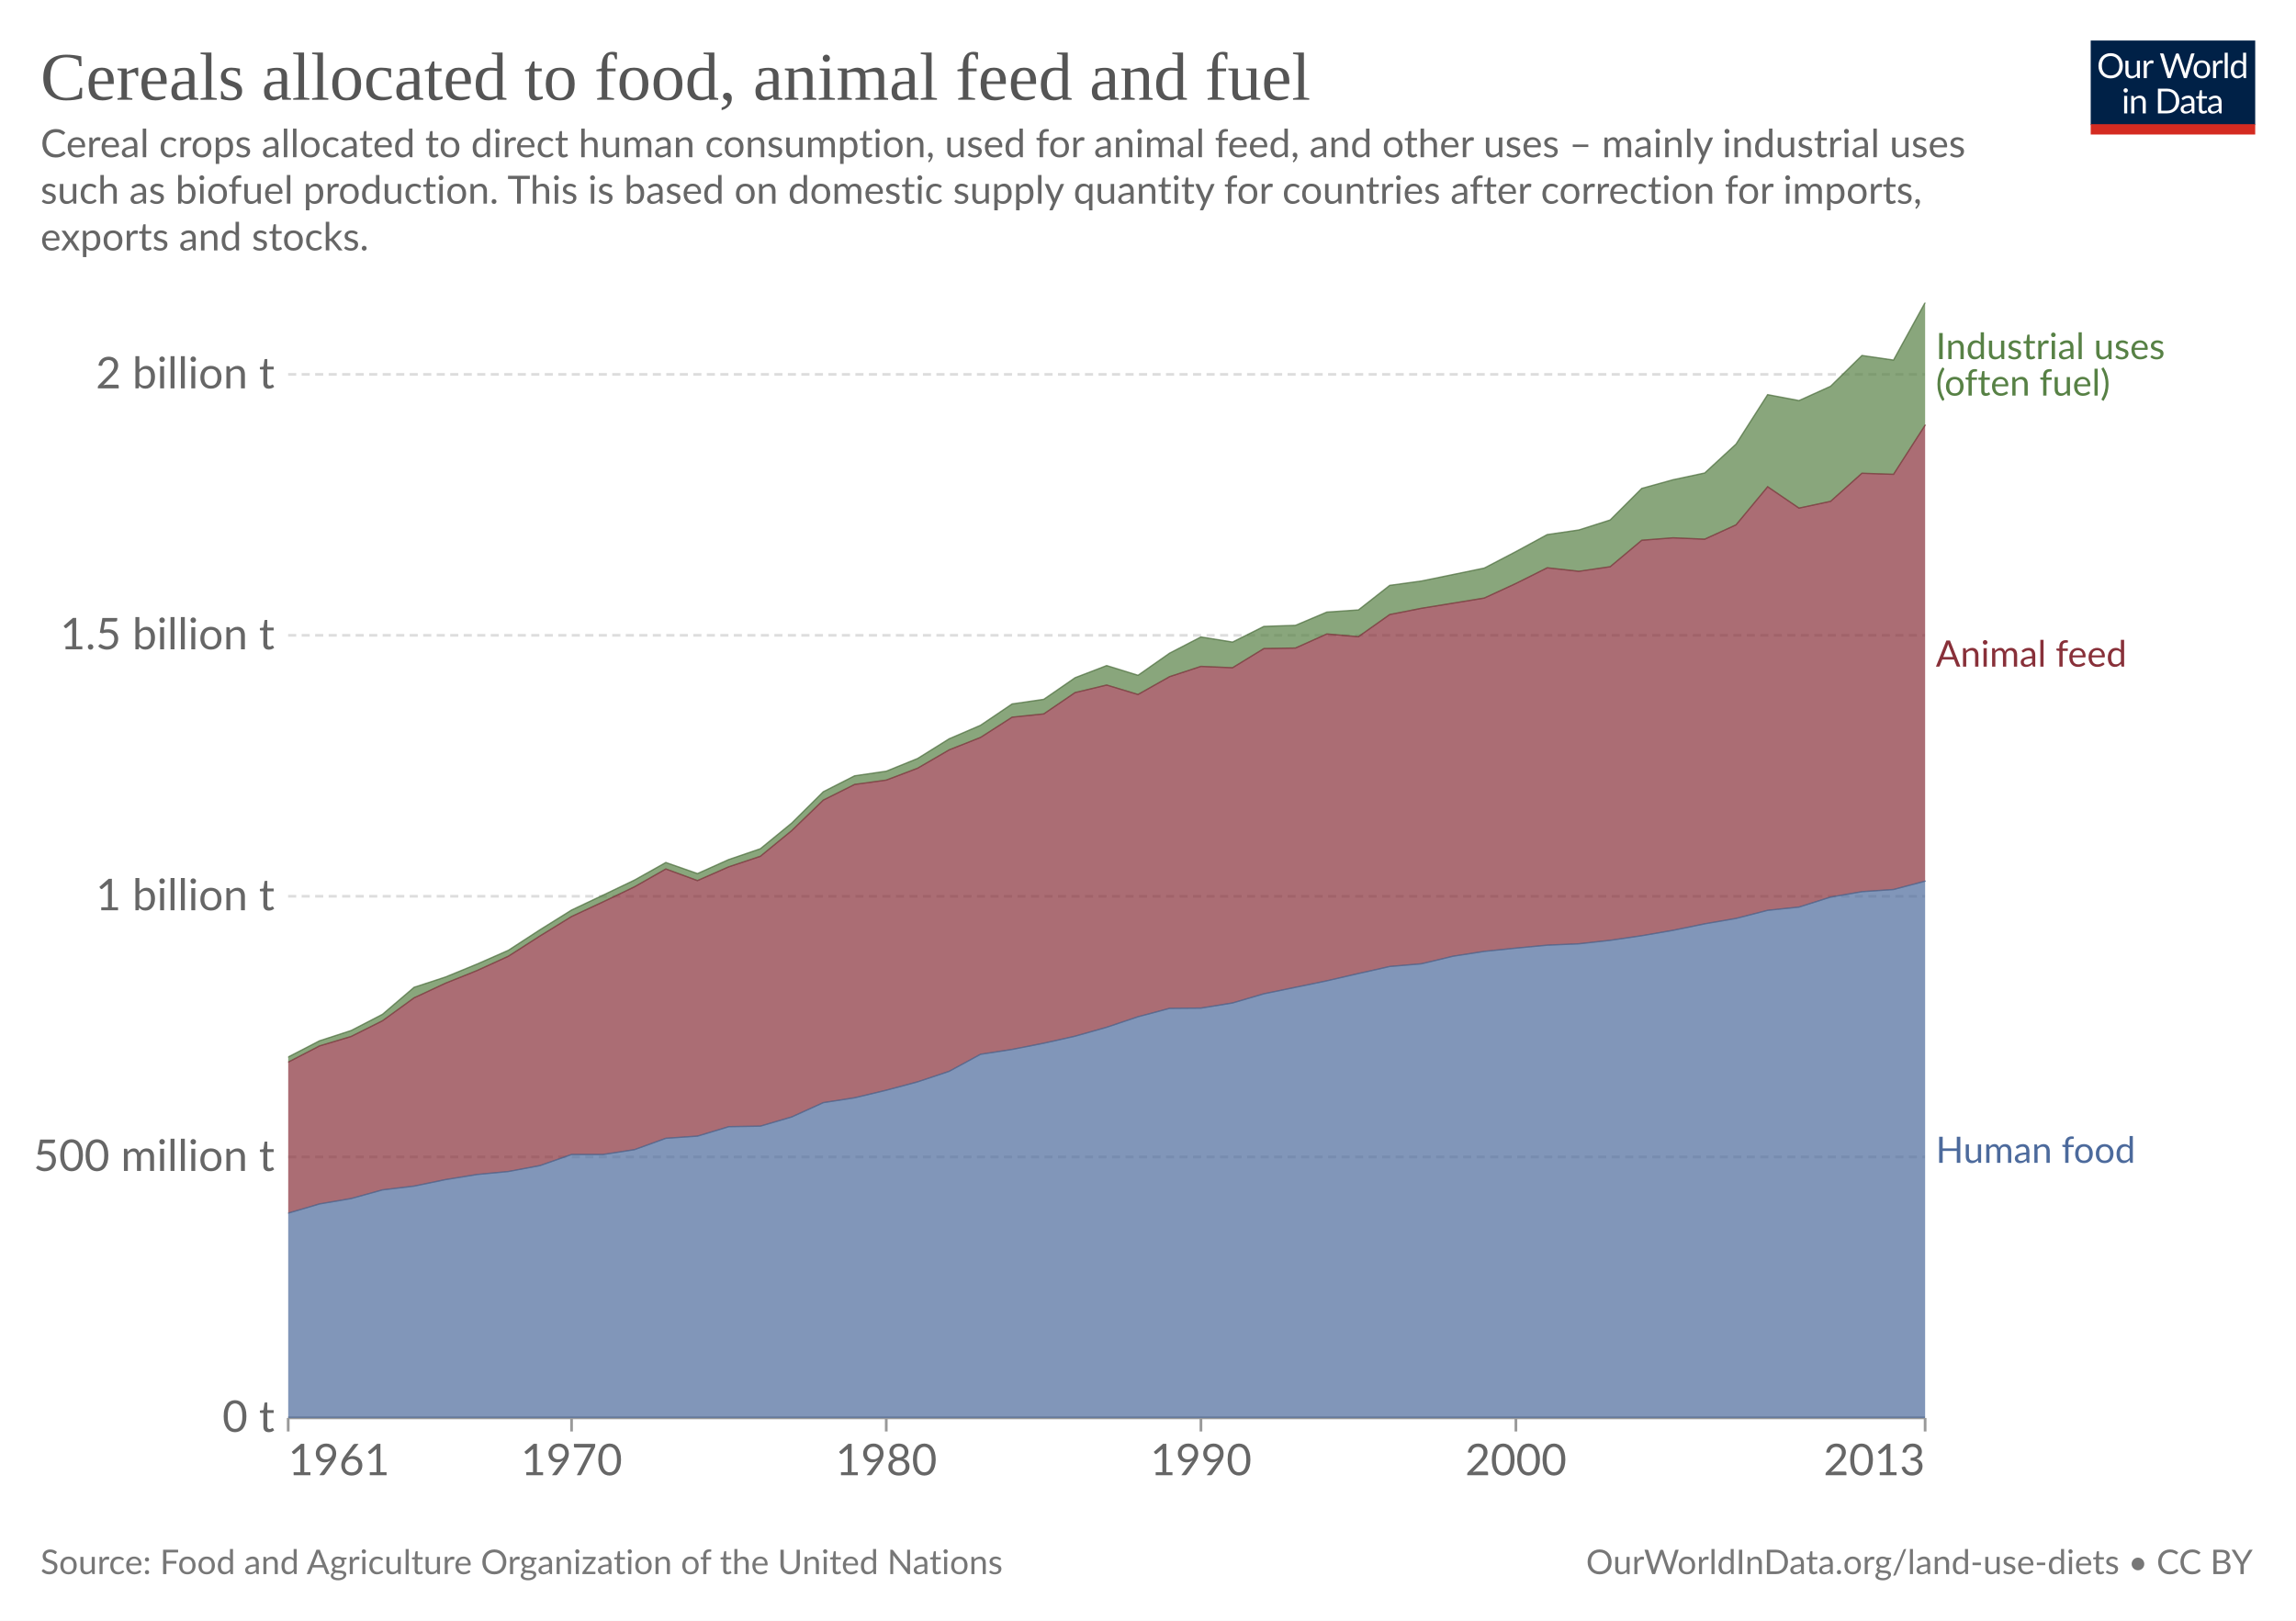
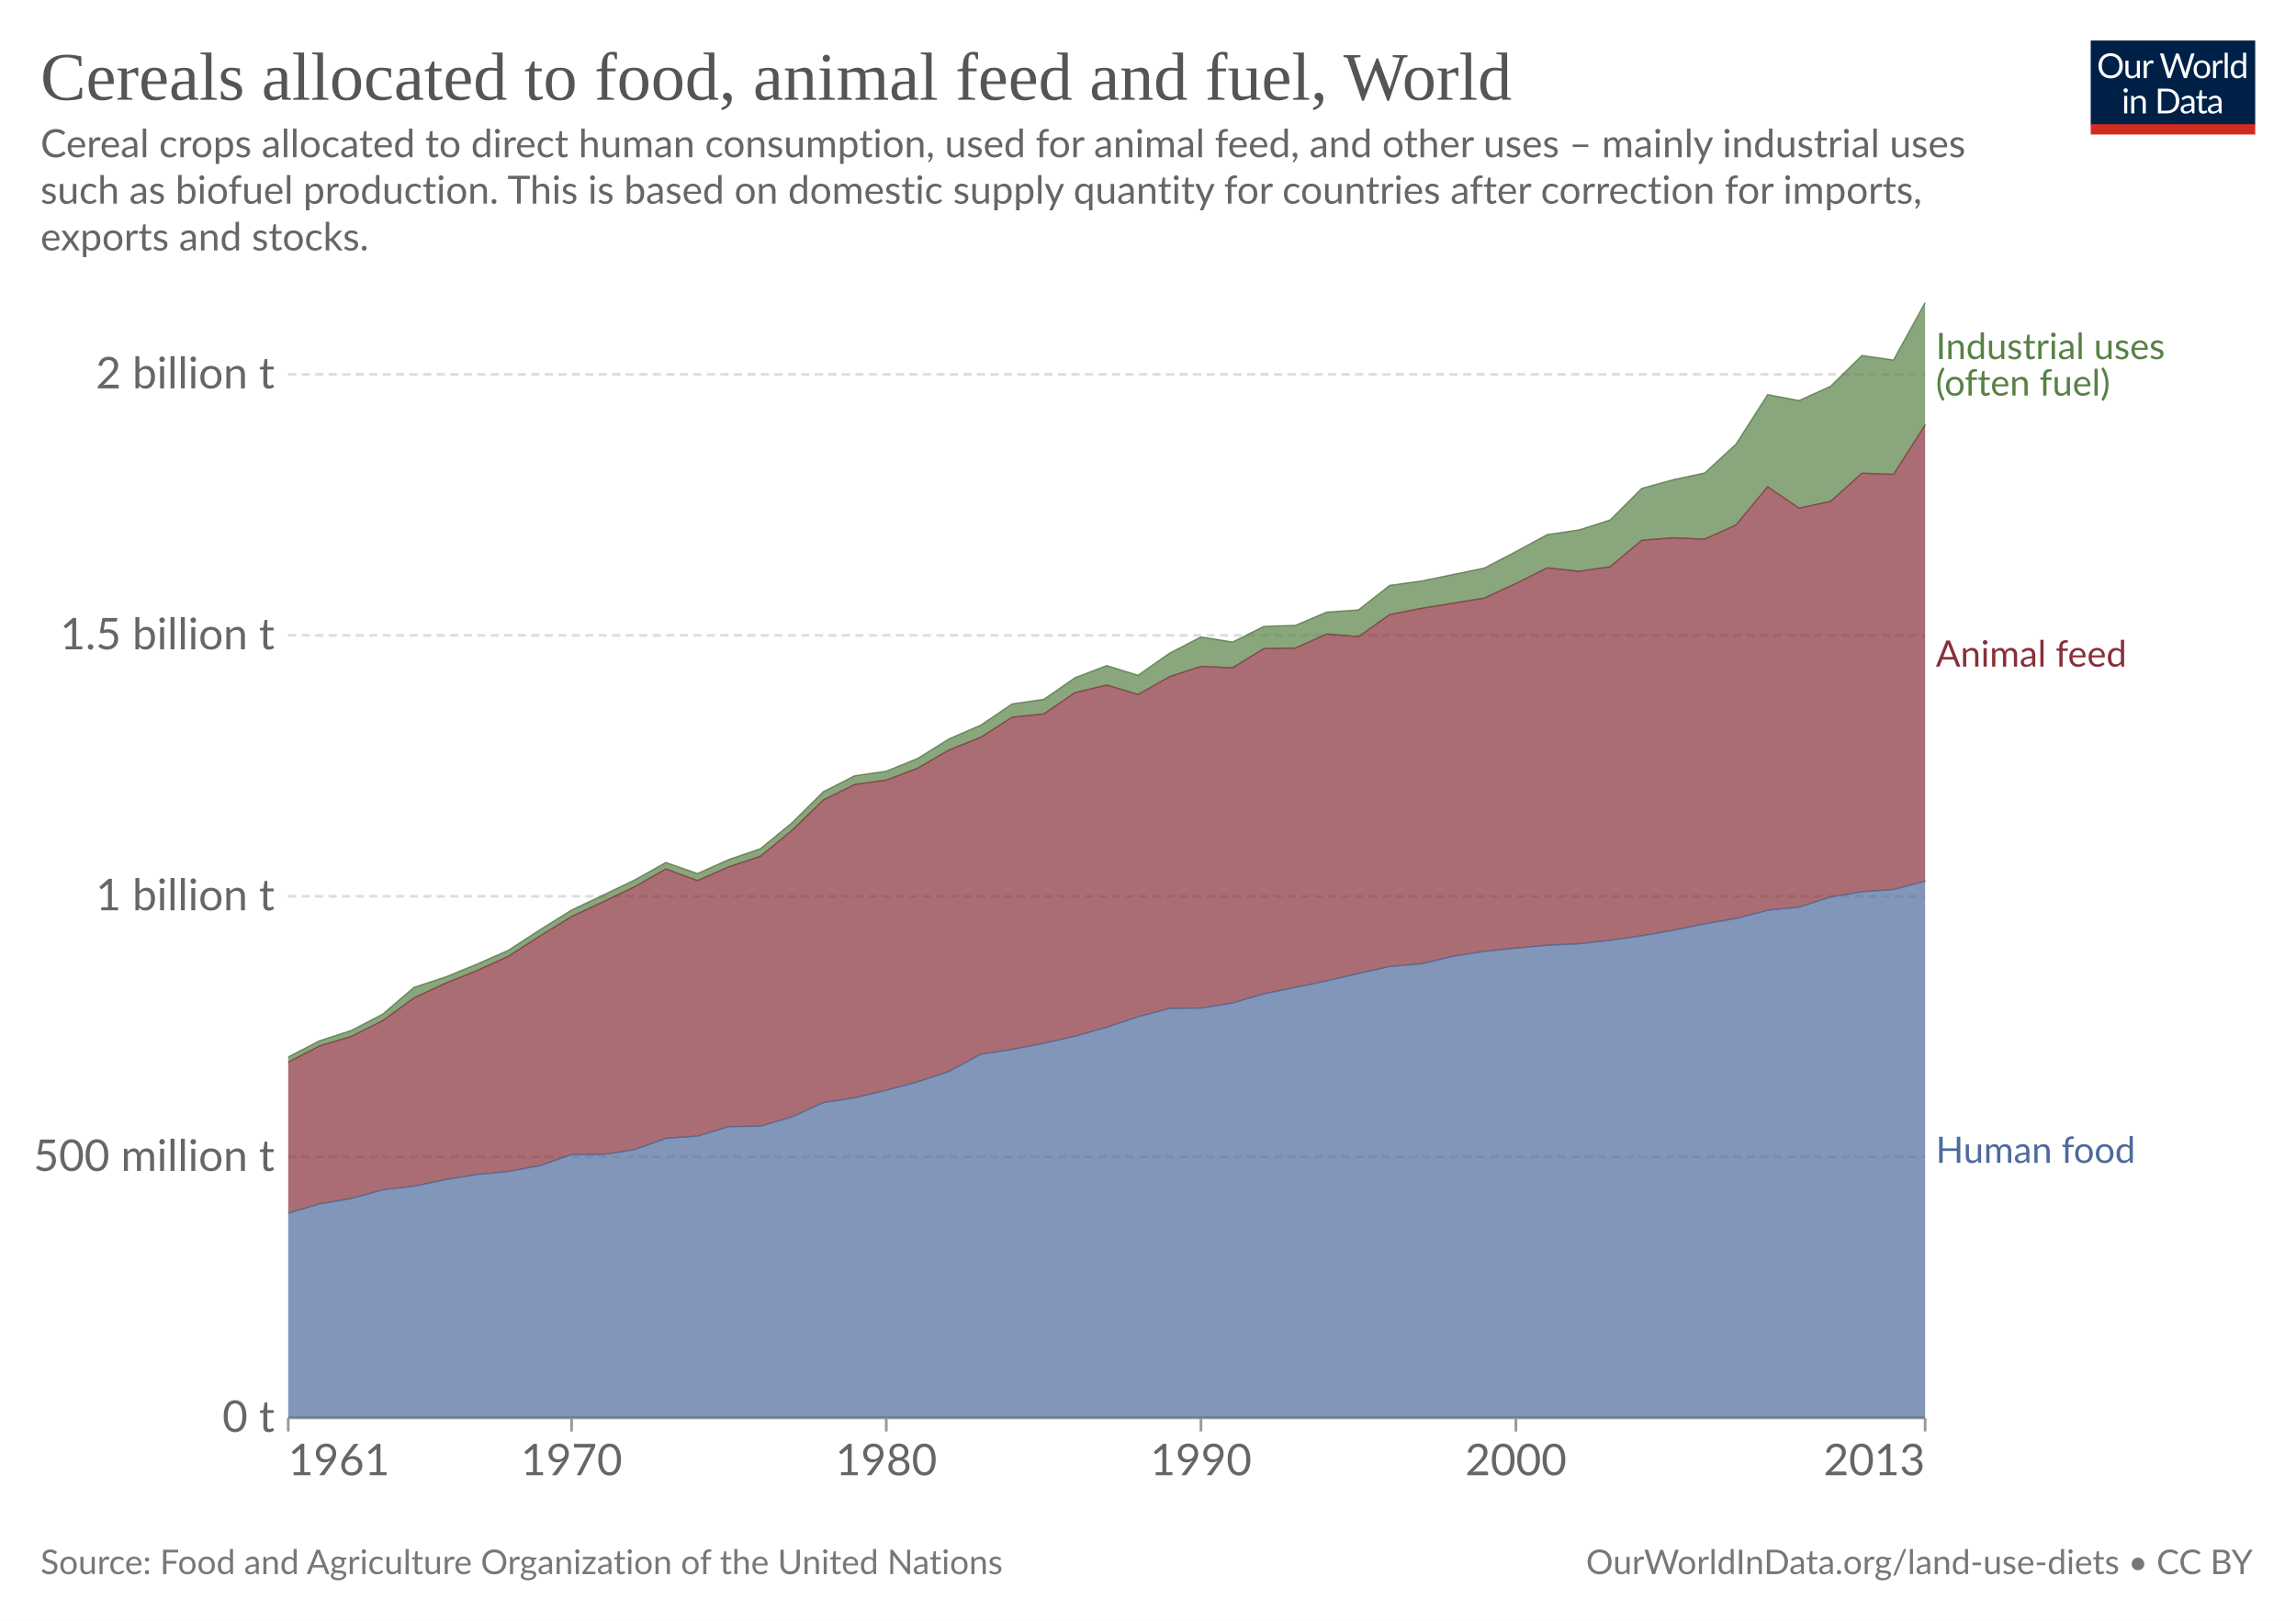
<svg xmlns="http://www.w3.org/2000/svg" version="1.1" style="font-family:Lato, 'Helvetica Neue', Helvetica, Arial, 'Liberation Sans', sans-serif;font-size:18px;background-color:white;text-rendering:geometricPrecision;-webkit-font-smoothing:antialiased" width="850" height="600" viewBox="0 0 850 600">
  <defs>
    <pattern id="noDataPattern" patternUnits="userSpaceOnUse" width="4" height="4" patternTransform="rotate(-45 2 2)">
      <path d="M -1,2 l 6,0" stroke="#ccc" stroke-width="0.7" />
    </pattern>
  </defs>
  <rect class="background-fill" fill="white" width="850" height="600" />
  <g class="HeaderView">
    <g transform="translate(774, 15) scale(0.29)">
      <svg className="owidLog" width="210" height="120" viewBox="0 0 210 120" fill="none">
        <g clip-path="url(#clip0)">
          <path d="M0 0h210v107.89H0V0z" fill="#002147" />
          <path d="M40.98 32.25c0 2.36-.38 4.53-1.12 6.51a14.26 14.26 0 0 1-8.1 8.4c-1.9.78-4.02 1.17-6.34 1.17-2.31 0-4.42-.39-6.33-1.17a14.31 14.31 0 0 1-8.08-8.4 18.29 18.29 0 0 1-1.12-6.51c0-2.36.38-4.53 1.12-6.5.75-1.97 1.8-3.67 3.17-5.1a14.32 14.32 0 0 1 4.9-3.34c1.92-.8 4.03-1.19 6.34-1.19 2.32 0 4.43.4 6.34 1.19 1.92.8 3.56 1.9 4.93 3.34a14.87 14.87 0 0 1 3.17 5.1 18.1 18.1 0 0 1 1.12 6.5zm-4.38 0c0-1.94-.26-3.68-.8-5.22a10.91 10.91 0 0 0-2.24-3.89 9.68 9.68 0 0 0-3.52-2.46 11.95 11.95 0 0 0-4.62-.86c-1.68 0-3.21.28-4.6.86a9.88 9.88 0 0 0-3.54 2.46 10.91 10.91 0 0 0-2.24 3.9c-.53 1.53-.8 3.27-.8 5.2 0 1.94.27 3.68.8 5.22a11.17 11.17 0 0 0 2.24 3.9 10.01 10.01 0 0 0 3.55 2.44c1.38.56 2.9.83 4.6.83s3.24-.27 4.61-.83a9.8 9.8 0 0 0 3.52-2.44 11.17 11.17 0 0 0 2.25-3.9c.53-1.54.8-3.28.8-5.21zm26.22-6.54V48H60.5c-.56 0-.9-.27-1.05-.81l-.31-2.4a12.45 12.45 0 0 1-3.26 2.6c-1.2.64-2.58.96-4.13.96-1.22 0-2.3-.2-3.24-.6a6.52 6.52 0 0 1-2.33-1.7 7.37 7.37 0 0 1-1.43-2.67c-.3-1.04-.46-2.2-.46-3.45V25.7h3.91v14.22c0 1.68.38 2.99 1.15 3.91.77.93 1.96 1.39 3.54 1.39 1.16 0 2.24-.27 3.23-.82a10.42 10.42 0 0 0 2.8-2.28V25.7h3.91zm8.61 4.47a9.94 9.94 0 0 1 2.6-3.56 5.64 5.64 0 0 1 3.76-1.3c.47 0 .92.05 1.34.15.44.1.83.27 1.17.49l-.3 2.92c-.09.37-.3.55-.66.55-.2 0-.5-.04-.9-.13a6.21 6.21 0 0 0-3.24.18 4.23 4.23 0 0 0-1.47.92c-.42.4-.81.9-1.17 1.5-.33.58-.64 1.26-.92 2.02V48H67.7V25.71h2.25c.42 0 .72.08.88.25.16.16.27.44.33.83l.26 3.39zm61.16-13.7L122.75 48h-3.82l-7.99-24.05a21.95 21.95 0 0 1-.42-1.58 38.36 38.36 0 0 1-.44 1.58L102.05 48h-3.83L88.4 16.47h3.54c.38 0 .7.1.95.29.26.2.43.43.5.73l6.52 21.9.28 1.28.29 1.46.3-1.46.38-1.27 7.41-21.91c.1-.25.26-.48.51-.69.27-.22.58-.33.95-.33h1.23c.38 0 .69.1.92.29a1.77 1.77 0 0 1 .53.73l7.4 21.9a28.4 28.4 0 0 1 .68 2.62 29.52 29.52 0 0 1 .52-2.61l6.54-21.91a1.31 1.31 0 0 1 .48-.7c.27-.21.58-.32.95-.32h3.32zm9.35 8.88c1.63 0 3.1.27 4.4.82a9.43 9.43 0 0 1 5.46 5.94c.5 1.4.74 2.98.74 4.73 0 1.76-.25 3.34-.74 4.75a9.43 9.43 0 0 1-5.46 5.92c-1.3.52-2.77.79-4.4.79-1.64 0-3.12-.27-4.44-.8a9.42 9.42 0 0 1-3.35-2.3c-.92-1-1.63-2.2-2.13-3.61-.49-1.41-.73-3-.73-4.75s.24-3.33.73-4.73c.5-1.43 1.2-2.64 2.13-3.63.93-1 2.04-1.77 3.35-2.31 1.32-.55 2.8-.82 4.44-.82zm0 19.89c2.2 0 3.84-.73 4.93-2.2 1.08-1.48 1.63-3.54 1.63-6.18 0-2.66-.55-4.72-1.63-6.2-1.09-1.49-2.73-2.23-4.93-2.23-1.12 0-2.09.2-2.93.57a5.71 5.71 0 0 0-2.06 1.65c-.55.72-.96 1.61-1.24 2.67-.26 1.04-.4 2.22-.4 3.54 0 2.64.55 4.7 1.64 6.18 1.1 1.47 2.76 2.2 4.99 2.2zm17.97-15.07a9.94 9.94 0 0 1 2.6-3.56 5.64 5.64 0 0 1 3.76-1.3c.47 0 .91.05 1.34.15.44.1.83.27 1.16.49l-.28 2.92c-.09.37-.31.55-.66.55-.2 0-.5-.04-.9-.13a6.2 6.2 0 0 0-3.24.18 4.23 4.23 0 0 0-1.47.92c-.43.4-.82.9-1.17 1.5a13.1 13.1 0 0 0-.92 2.02V48h-3.94V25.71h2.24c.43 0 .72.08.88.25.17.16.28.44.33.83l.27 3.39zm15.04-14.59V48h-3.92V15.6h3.92zm19.55 15.43a6.22 6.22 0 0 0-2.38-2.05 6.7 6.7 0 0 0-2.86-.6c-2.07 0-3.66.75-4.77 2.23-1.12 1.48-1.68 3.6-1.68 6.33 0 1.46.13 2.7.38 3.74a7.29 7.29 0 0 0 1.1 2.56 4.35 4.35 0 0 0 1.78 1.45c.7.3 1.5.46 2.4.46 1.29 0 2.41-.3 3.36-.88a9.6 9.6 0 0 0 2.67-2.49V31.02zm3.91-15.43V48h-2.33c-.56 0-.9-.27-1.06-.81l-.35-2.71a12.13 12.13 0 0 1-3.25 2.77 8.28 8.28 0 0 1-4.23 1.06 7.31 7.31 0 0 1-6.14-2.9c-.73-.96-1.3-2.15-1.69-3.57a18.35 18.35 0 0 1 .07-9.48 11.29 11.29 0 0 1 1.89-3.7 8.7 8.7 0 0 1 7.06-3.34 7.96 7.96 0 0 1 6.12 2.62V15.59h3.91zM46.61 70.71V93H42.7V70.71h3.91zm.84-7c0 .39-.08.75-.24 1.09-.15.32-.35.61-.62.88-.25.25-.55.44-.9.59a2.67 2.67 0 0 1-2.16 0 2.9 2.9 0 0 1-1.45-1.47 2.67 2.67 0 0 1 0-2.16c.15-.35.35-.65.6-.9.25-.27.53-.47.85-.62a2.67 2.67 0 0 1 2.16 0c.35.15.65.35.9.62.27.25.47.55.62.9.16.34.24.7.24 1.08zm7.97 10.24c.49-.54 1-1.04 1.54-1.48a9.85 9.85 0 0 1 3.66-1.84 8.96 8.96 0 0 1 5.43.35c.94.4 1.72.97 2.33 1.71.63.74 1.11 1.62 1.43 2.67.32 1.04.49 2.19.49 3.45V93h-3.94V78.81c0-1.69-.4-3-1.17-3.92-.76-.93-1.93-1.4-3.5-1.4-1.15 0-2.24.27-3.25.83-1 .56-1.92 1.31-2.77 2.27V93h-3.94V70.71h2.35c.56 0 .9.28 1.04.82l.3 2.42zm57.7 3.3c0 2.36-.37 4.5-1.11 6.44a14.3 14.3 0 0 1-3.17 4.98c-1.37 1.37-3 2.45-4.93 3.2-1.9.76-4.02 1.13-6.33 1.13H85.8V61.47h11.77c2.31 0 4.42.39 6.33 1.15a13.8 13.8 0 0 1 8.1 8.18 17.75 17.75 0 0 1 1.12 6.45zm-4.37 0c0-1.94-.26-3.67-.8-5.2a10.94 10.94 0 0 0-2.23-3.87 9.57 9.57 0 0 0-3.53-2.42 12.23 12.23 0 0 0-4.61-.83h-7.5v24.62h7.5c1.7 0 3.24-.28 4.61-.84a9.7 9.7 0 0 0 3.53-2.4 10.94 10.94 0 0 0 2.24-3.87c.53-1.53.8-3.26.8-5.2zm19.8 5.72c-1.8.06-3.34.2-4.62.44-1.26.22-2.3.51-3.1.88-.8.36-1.37.8-1.74 1.3-.35.5-.53 1.05-.53 1.67 0 .58.1 1.1.3 1.52a3 3 0 0 0 .76 1.05c.34.27.73.46 1.17.6a6.13 6.13 0 0 0 1.45.17 7.28 7.28 0 0 0 3.5-.81 11.95 11.95 0 0 0 2.82-2.2v-4.62zm-12.65-9.11a12.73 12.73 0 0 1 3.98-2.66c1.43-.59 3-.88 4.73-.88 1.25 0 2.36.2 3.33.61a6.81 6.81 0 0 1 3.94 4.38c.33 1.04.5 2.19.5 3.43V93h-1.74a1.8 1.8 0 0 1-.88-.18c-.2-.13-.36-.38-.48-.74l-.44-2.12-1.72 1.46a9.48 9.48 0 0 1-3.74 1.7c-.69.15-1.46.23-2.3.23-.87 0-1.69-.12-2.45-.35a5.34 5.34 0 0 1-3.34-2.93 6.64 6.64 0 0 1-.49-2.64c0-.88.25-1.72.73-2.53a6.33 6.33 0 0 1 2.35-2.17c1.09-.63 2.5-1.15 4.25-1.54 1.75-.41 3.89-.65 6.42-.7v-1.75c0-1.73-.37-3.03-1.12-3.91-.75-.9-1.84-1.34-3.28-1.34-.97 0-1.78.12-2.44.37-.64.23-1.2.5-1.7.81l-1.23.82c-.33.23-.67.35-1 .35-.27 0-.5-.07-.69-.2a2.1 2.1 0 0 1-.48-.53l-.7-1.25zm27.67 19.5c-1.76 0-3.12-.5-4.07-1.48-.94-.98-1.41-2.4-1.41-4.25V74h-2.68a.9.9 0 0 1-.6-.2c-.16-.14-.24-.36-.24-.66v-1.56l3.65-.46.9-6.89c.05-.22.14-.4.29-.52a.88.88 0 0 1 .62-.22H142v7.67h6.44V74H142v13.38c0 .94.22 1.63.68 2.09.45.45 1.04.68 1.76.68a3.21 3.21 0 0 0 1.85-.53l.55-.35c.16-.12.3-.18.41-.18.2 0 .4.13.55.38l1.15 1.87a7.45 7.45 0 0 1-2.44 1.5 8.53 8.53 0 0 1-2.95.52zm19.68-10.4c-1.8.07-3.34.21-4.62.45-1.26.22-2.3.51-3.1.88-.8.36-1.37.8-1.74 1.3-.35.5-.53 1.05-.53 1.67 0 .58.1 1.1.3 1.52a2.9 2.9 0 0 0 .76 1.05c.34.27.73.46 1.17.6a6.13 6.13 0 0 0 1.45.17 7.3 7.3 0 0 0 3.5-.81 12.04 12.04 0 0 0 2.82-2.2v-4.62zm-12.65-9.1a12.72 12.72 0 0 1 3.99-2.66c1.42-.59 3-.88 4.72-.88 1.25 0 2.36.2 3.33.61a6.81 6.81 0 0 1 3.94 4.38c.33 1.04.5 2.19.5 3.43V93h-1.74a1.8 1.8 0 0 1-.88-.18c-.2-.13-.36-.38-.48-.74l-.44-2.12-1.72 1.46a9.48 9.48 0 0 1-3.74 1.7c-.69.15-1.46.23-2.3.23-.87 0-1.69-.12-2.45-.35a5.33 5.33 0 0 1-3.34-2.93 6.62 6.62 0 0 1-.49-2.64c0-.88.25-1.72.73-2.53a6.33 6.33 0 0 1 2.35-2.17c1.09-.63 2.5-1.15 4.25-1.54 1.74-.41 3.89-.65 6.42-.7v-1.75c0-1.73-.37-3.03-1.12-3.91-.75-.9-1.84-1.34-3.28-1.34-.97 0-1.78.12-2.44.37-.64.23-1.2.5-1.7.81l-1.22.82c-.34.23-.68.35-1.02.35-.26 0-.49-.07-.68-.2a1.88 1.88 0 0 1-.48-.53l-.7-1.25zM40.98 32.25c0 2.36-.38 4.53-1.12 6.51a14.26 14.26 0 0 1-8.1 8.4c-1.9.78-4.02 1.17-6.34 1.17-2.31 0-4.42-.39-6.33-1.17a14.31 14.31 0 0 1-8.08-8.4 18.29 18.29 0 0 1-1.12-6.51c0-2.36.38-4.53 1.12-6.5.75-1.97 1.8-3.67 3.17-5.1a14.32 14.32 0 0 1 4.9-3.34c1.92-.8 4.03-1.19 6.34-1.19 2.32 0 4.43.4 6.34 1.19 1.92.8 3.56 1.9 4.93 3.34a14.87 14.87 0 0 1 3.17 5.1 18.1 18.1 0 0 1 1.12 6.5zm-4.38 0c0-1.94-.26-3.68-.8-5.22a10.91 10.91 0 0 0-2.24-3.89 9.68 9.68 0 0 0-3.52-2.46 11.95 11.95 0 0 0-4.62-.86c-1.68 0-3.21.28-4.6.86a9.88 9.88 0 0 0-3.54 2.46 10.91 10.91 0 0 0-2.24 3.9c-.53 1.53-.8 3.27-.8 5.2 0 1.94.27 3.68.8 5.22a11.17 11.17 0 0 0 2.24 3.9 10.01 10.01 0 0 0 3.55 2.44c1.38.56 2.9.83 4.6.83s3.24-.27 4.61-.83a9.8 9.8 0 0 0 3.52-2.44 11.17 11.17 0 0 0 2.25-3.9c.53-1.54.8-3.28.8-5.21zm26.22-6.54V48H60.5c-.56 0-.9-.27-1.05-.81l-.31-2.4a12.45 12.45 0 0 1-3.26 2.6c-1.2.64-2.58.96-4.13.96-1.22 0-2.3-.2-3.24-.6a6.52 6.52 0 0 1-2.33-1.7 7.37 7.37 0 0 1-1.43-2.67c-.3-1.04-.46-2.2-.46-3.45V25.7h3.91v14.22c0 1.68.38 2.99 1.15 3.91.77.93 1.96 1.39 3.54 1.39 1.16 0 2.24-.27 3.23-.82a10.42 10.42 0 0 0 2.8-2.28V25.7h3.91zm8.61 4.47a9.94 9.94 0 0 1 2.6-3.56 5.64 5.64 0 0 1 3.76-1.3c.47 0 .92.05 1.34.15.44.1.83.27 1.17.49l-.3 2.92c-.09.37-.3.55-.66.55-.2 0-.5-.04-.9-.13a6.21 6.21 0 0 0-3.24.18 4.23 4.23 0 0 0-1.47.92c-.42.4-.81.9-1.17 1.5-.33.58-.64 1.26-.92 2.02V48H67.7V25.71h2.25c.42 0 .72.08.88.25.16.16.27.44.33.83l.26 3.39zm61.16-13.7L122.75 48h-3.82l-7.99-24.05a21.95 21.95 0 0 1-.42-1.58 38.36 38.36 0 0 1-.44 1.58L102.05 48h-3.83L88.4 16.47h3.54c.38 0 .7.1.95.29.26.2.43.43.5.73l6.52 21.9.28 1.28.29 1.46.3-1.46.38-1.27 7.41-21.91c.1-.25.26-.48.51-.69.27-.22.58-.33.95-.33h1.23c.38 0 .69.1.92.29a1.77 1.77 0 0 1 .53.73l7.4 21.9a28.4 28.4 0 0 1 .68 2.62 29.52 29.52 0 0 1 .52-2.61l6.54-21.91a1.31 1.31 0 0 1 .48-.7c.27-.21.58-.32.95-.32h3.32zm9.35 8.88c1.63 0 3.1.27 4.4.82a9.43 9.43 0 0 1 5.46 5.94c.5 1.4.74 2.98.74 4.73 0 1.76-.25 3.34-.74 4.75a9.43 9.43 0 0 1-5.46 5.92c-1.3.52-2.77.79-4.4.79-1.64 0-3.12-.27-4.44-.8a9.42 9.42 0 0 1-3.35-2.3c-.92-1-1.63-2.2-2.13-3.61-.49-1.41-.73-3-.73-4.75s.24-3.33.73-4.73c.5-1.43 1.2-2.64 2.13-3.63.93-1 2.04-1.77 3.35-2.31 1.32-.55 2.8-.82 4.44-.82zm0 19.89c2.2 0 3.84-.73 4.93-2.2 1.08-1.48 1.63-3.54 1.63-6.18 0-2.66-.55-4.72-1.63-6.2-1.09-1.49-2.73-2.23-4.93-2.23-1.12 0-2.09.2-2.93.57a5.71 5.71 0 0 0-2.06 1.65c-.55.72-.96 1.61-1.24 2.67-.26 1.04-.4 2.22-.4 3.54 0 2.64.55 4.7 1.64 6.18 1.1 1.47 2.76 2.2 4.99 2.2zm17.97-15.07a9.94 9.94 0 0 1 2.6-3.56 5.64 5.64 0 0 1 3.76-1.3c.47 0 .91.05 1.34.15.44.1.83.27 1.16.49l-.28 2.92c-.09.37-.31.55-.66.55-.2 0-.5-.04-.9-.13a6.2 6.2 0 0 0-3.24.18 4.23 4.23 0 0 0-1.47.92c-.43.4-.82.9-1.17 1.5a13.1 13.1 0 0 0-.92 2.02V48h-3.94V25.71h2.24c.43 0 .72.08.88.25.17.16.28.44.33.83l.27 3.39zm15.04-14.59V48h-3.92V15.6h3.92zm19.55 15.43a6.22 6.22 0 0 0-2.38-2.05 6.7 6.7 0 0 0-2.86-.6c-2.07 0-3.66.75-4.77 2.23-1.12 1.48-1.68 3.6-1.68 6.33 0 1.46.13 2.7.38 3.74a7.29 7.29 0 0 0 1.1 2.56 4.35 4.35 0 0 0 1.78 1.45c.7.3 1.5.46 2.4.46 1.29 0 2.41-.3 3.36-.88a9.6 9.6 0 0 0 2.67-2.49V31.02zm3.91-15.43V48h-2.33c-.56 0-.9-.27-1.06-.81l-.35-2.71a12.13 12.13 0 0 1-3.25 2.77 8.28 8.28 0 0 1-4.23 1.06 7.31 7.31 0 0 1-6.14-2.9c-.73-.96-1.3-2.15-1.69-3.57a18.35 18.35 0 0 1 .07-9.48 11.29 11.29 0 0 1 1.89-3.7 8.7 8.7 0 0 1 7.06-3.34 7.96 7.96 0 0 1 6.12 2.62V15.59h3.91zM46.61 70.71V93H42.7V70.71h3.91zm.84-7c0 .39-.08.75-.24 1.09-.15.32-.35.61-.62.88-.25.25-.55.44-.9.59a2.67 2.67 0 0 1-2.16 0 2.9 2.9 0 0 1-1.45-1.47 2.67 2.67 0 0 1 0-2.16c.15-.35.35-.65.6-.9.25-.27.53-.47.85-.62a2.67 2.67 0 0 1 2.16 0c.35.15.65.35.9.62.27.25.47.55.62.9.16.34.24.7.24 1.08zm7.97 10.24c.49-.54 1-1.04 1.54-1.48a9.85 9.85 0 0 1 3.66-1.84 8.96 8.96 0 0 1 5.43.35c.94.4 1.72.97 2.33 1.71.63.74 1.11 1.62 1.43 2.67.32 1.04.49 2.19.49 3.45V93h-3.94V78.81c0-1.69-.4-3-1.17-3.92-.76-.93-1.93-1.4-3.5-1.4-1.15 0-2.24.27-3.25.83-1 .56-1.92 1.31-2.77 2.27V93h-3.94V70.71h2.35c.56 0 .9.28 1.04.82l.3 2.42zm57.7 3.3c0 2.36-.37 4.5-1.11 6.44a14.3 14.3 0 0 1-3.17 4.98c-1.37 1.37-3 2.45-4.93 3.2-1.9.76-4.02 1.13-6.33 1.13H85.8V61.47h11.77c2.31 0 4.42.39 6.33 1.15a13.8 13.8 0 0 1 8.1 8.18 17.75 17.75 0 0 1 1.12 6.45zm-4.37 0c0-1.94-.26-3.67-.8-5.2a10.94 10.94 0 0 0-2.23-3.87 9.57 9.57 0 0 0-3.53-2.42 12.23 12.23 0 0 0-4.61-.83h-7.5v24.62h7.5c1.7 0 3.24-.28 4.61-.84a9.7 9.7 0 0 0 3.53-2.4 10.94 10.94 0 0 0 2.24-3.87c.53-1.53.8-3.26.8-5.2zm19.8 5.72c-1.8.06-3.34.2-4.62.44-1.26.22-2.3.51-3.1.88-.8.36-1.37.8-1.74 1.3-.35.5-.53 1.05-.53 1.67 0 .58.1 1.1.3 1.52a3 3 0 0 0 .76 1.05c.34.27.73.46 1.17.6a6.13 6.13 0 0 0 1.45.17 7.28 7.28 0 0 0 3.5-.81 11.95 11.95 0 0 0 2.82-2.2v-4.62zm-12.65-9.11a12.73 12.73 0 0 1 3.98-2.66c1.43-.59 3-.88 4.73-.88 1.25 0 2.36.2 3.33.61a6.81 6.81 0 0 1 3.94 4.38c.33 1.04.5 2.19.5 3.43V93h-1.74a1.8 1.8 0 0 1-.88-.18c-.2-.13-.36-.38-.48-.74l-.44-2.12-1.72 1.46a9.48 9.48 0 0 1-3.74 1.7c-.69.15-1.46.23-2.3.23-.87 0-1.69-.12-2.45-.35a5.34 5.34 0 0 1-3.34-2.93 6.64 6.64 0 0 1-.49-2.64c0-.88.25-1.72.73-2.53a6.33 6.33 0 0 1 2.35-2.17c1.09-.63 2.5-1.15 4.25-1.54 1.75-.41 3.89-.65 6.42-.7v-1.75c0-1.73-.37-3.03-1.12-3.91-.75-.9-1.84-1.34-3.28-1.34-.97 0-1.78.12-2.44.37-.64.23-1.2.5-1.7.81l-1.23.82c-.33.23-.67.35-1 .35-.27 0-.5-.07-.69-.2a2.1 2.1 0 0 1-.48-.53l-.7-1.25zm27.67 19.5c-1.76 0-3.12-.5-4.07-1.48-.94-.98-1.41-2.4-1.41-4.25V74h-2.68a.9.9 0 0 1-.6-.2c-.16-.14-.24-.36-.24-.66v-1.56l3.65-.46.9-6.89c.05-.22.14-.4.29-.52a.88.88 0 0 1 .62-.22H142v7.67h6.44V74H142v13.38c0 .94.22 1.63.68 2.09.45.45 1.04.68 1.76.68a3.21 3.21 0 0 0 1.85-.53l.55-.35c.16-.12.3-.18.41-.18.2 0 .4.13.55.38l1.15 1.87a7.45 7.45 0 0 1-2.44 1.5 8.53 8.53 0 0 1-2.95.52zm19.68-10.4c-1.8.07-3.34.21-4.62.45-1.26.22-2.3.51-3.1.88-.8.36-1.37.8-1.74 1.3-.35.5-.53 1.05-.53 1.67 0 .58.1 1.1.3 1.52a2.9 2.9 0 0 0 .76 1.05c.34.27.73.46 1.17.6a6.13 6.13 0 0 0 1.45.17 7.3 7.3 0 0 0 3.5-.81 12.04 12.04 0 0 0 2.82-2.2v-4.62zm-12.65-9.1a12.72 12.72 0 0 1 3.99-2.66c1.42-.59 3-.88 4.72-.88 1.25 0 2.36.2 3.33.61a6.81 6.81 0 0 1 3.94 4.38c.33 1.04.5 2.19.5 3.43V93h-1.74a1.8 1.8 0 0 1-.88-.18c-.2-.13-.36-.38-.48-.74l-.44-2.12-1.72 1.46a9.48 9.48 0 0 1-3.74 1.7c-.69.15-1.46.23-2.3.23-.87 0-1.69-.12-2.45-.35a5.33 5.33 0 0 1-3.34-2.93 6.62 6.62 0 0 1-.49-2.64c0-.88.25-1.72.73-2.53a6.33 6.33 0 0 1 2.35-2.17c1.09-.63 2.5-1.15 4.25-1.54 1.74-.41 3.89-.65 6.42-.7v-1.75c0-1.73-.37-3.03-1.12-3.91-.75-.9-1.84-1.34-3.28-1.34-.97 0-1.78.12-2.44.37-.64.23-1.2.5-1.7.81l-1.22.82c-.34.23-.68.35-1.02.35-.26 0-.49-.07-.68-.2a1.88 1.88 0 0 1-.48-.53l-.7-1.25zM40.98 32.25c0 2.36-.38 4.53-1.12 6.51a14.26 14.26 0 0 1-8.1 8.4c-1.9.78-4.02 1.17-6.34 1.17-2.31 0-4.42-.39-6.33-1.17a14.31 14.31 0 0 1-8.08-8.4 18.29 18.29 0 0 1-1.12-6.51c0-2.36.38-4.53 1.12-6.5.75-1.97 1.8-3.67 3.17-5.1a14.32 14.32 0 0 1 4.9-3.34c1.92-.8 4.03-1.19 6.34-1.19 2.32 0 4.43.4 6.34 1.19 1.92.8 3.56 1.9 4.93 3.34a14.87 14.87 0 0 1 3.17 5.1 18.1 18.1 0 0 1 1.12 6.5zm-4.38 0c0-1.94-.26-3.68-.8-5.22a10.91 10.91 0 0 0-2.24-3.89 9.68 9.68 0 0 0-3.52-2.46 11.95 11.95 0 0 0-4.62-.86c-1.68 0-3.21.28-4.6.86a9.88 9.88 0 0 0-3.54 2.46 10.91 10.91 0 0 0-2.24 3.9c-.53 1.53-.8 3.27-.8 5.2 0 1.94.27 3.68.8 5.22a11.17 11.17 0 0 0 2.24 3.9 10.01 10.01 0 0 0 3.55 2.44c1.38.56 2.9.83 4.6.83s3.24-.27 4.61-.83a9.8 9.8 0 0 0 3.52-2.44 11.17 11.17 0 0 0 2.25-3.9c.53-1.54.8-3.28.8-5.21zm26.22-6.54V48H60.5c-.56 0-.9-.27-1.05-.81l-.31-2.4a12.45 12.45 0 0 1-3.26 2.6c-1.2.64-2.58.96-4.13.96-1.22 0-2.3-.2-3.24-.6a6.52 6.52 0 0 1-2.33-1.7 7.37 7.37 0 0 1-1.43-2.67c-.3-1.04-.46-2.2-.46-3.45V25.7h3.91v14.22c0 1.68.38 2.99 1.15 3.91.77.93 1.96 1.39 3.54 1.39 1.16 0 2.24-.27 3.23-.82a10.42 10.42 0 0 0 2.8-2.28V25.7h3.91zm8.61 4.47a9.94 9.94 0 0 1 2.6-3.56 5.64 5.64 0 0 1 3.76-1.3c.47 0 .92.05 1.34.15.44.1.83.27 1.17.49l-.3 2.92c-.09.37-.3.55-.66.55-.2 0-.5-.04-.9-.13a6.21 6.21 0 0 0-3.24.18 4.23 4.23 0 0 0-1.47.92c-.42.4-.81.9-1.17 1.5-.33.58-.64 1.26-.92 2.02V48H67.7V25.71h2.25c.42 0 .72.08.88.25.16.16.27.44.33.83l.26 3.39zm61.16-13.7L122.75 48h-3.82l-7.99-24.05a21.95 21.95 0 0 1-.42-1.58 38.36 38.36 0 0 1-.44 1.58L102.05 48h-3.83L88.4 16.47h3.54c.38 0 .7.1.95.29.26.2.43.43.5.73l6.52 21.9.28 1.28.29 1.46.3-1.46.38-1.27 7.41-21.91c.1-.25.26-.48.51-.69.27-.22.58-.33.95-.33h1.23c.38 0 .69.1.92.29a1.77 1.77 0 0 1 .53.73l7.4 21.9a28.4 28.4 0 0 1 .68 2.62 29.52 29.52 0 0 1 .52-2.61l6.54-21.91a1.31 1.31 0 0 1 .48-.7c.27-.21.58-.32.95-.32h3.32zm9.35 8.88c1.63 0 3.1.27 4.4.82a9.43 9.43 0 0 1 5.46 5.94c.5 1.4.74 2.98.74 4.73 0 1.76-.25 3.34-.74 4.75a9.43 9.43 0 0 1-5.46 5.92c-1.3.52-2.77.79-4.4.79-1.64 0-3.12-.27-4.44-.8a9.42 9.42 0 0 1-3.35-2.3c-.92-1-1.63-2.2-2.13-3.61-.49-1.41-.73-3-.73-4.75s.24-3.33.73-4.73c.5-1.43 1.2-2.64 2.13-3.63.93-1 2.04-1.77 3.35-2.31 1.32-.55 2.8-.82 4.44-.82zm0 19.89c2.2 0 3.84-.73 4.93-2.2 1.08-1.48 1.63-3.54 1.63-6.18 0-2.66-.55-4.72-1.63-6.2-1.09-1.49-2.73-2.23-4.93-2.23-1.12 0-2.09.2-2.93.57a5.71 5.71 0 0 0-2.06 1.65c-.55.72-.96 1.61-1.24 2.67-.26 1.04-.4 2.22-.4 3.54 0 2.64.55 4.7 1.64 6.18 1.1 1.47 2.76 2.2 4.99 2.2zm17.97-15.07a9.94 9.94 0 0 1 2.6-3.56 5.64 5.64 0 0 1 3.76-1.3c.47 0 .91.05 1.34.15.44.1.83.27 1.16.49l-.28 2.92c-.09.37-.31.55-.66.55-.2 0-.5-.04-.9-.13a6.2 6.2 0 0 0-3.24.18 4.23 4.23 0 0 0-1.47.92c-.43.4-.82.9-1.17 1.5a13.1 13.1 0 0 0-.92 2.02V48h-3.94V25.71h2.24c.43 0 .72.08.88.25.17.16.28.44.33.83l.27 3.39zm15.04-14.59V48h-3.92V15.6h3.92zm19.55 15.43a6.22 6.22 0 0 0-2.38-2.05 6.7 6.7 0 0 0-2.86-.6c-2.07 0-3.66.75-4.77 2.23-1.12 1.48-1.68 3.6-1.68 6.33 0 1.46.13 2.7.38 3.74a7.29 7.29 0 0 0 1.1 2.56 4.35 4.35 0 0 0 1.78 1.45c.7.3 1.5.46 2.4.46 1.29 0 2.41-.3 3.36-.88a9.6 9.6 0 0 0 2.67-2.49V31.02zm3.91-15.43V48h-2.33c-.56 0-.9-.27-1.06-.81l-.35-2.71a12.13 12.13 0 0 1-3.25 2.77 8.28 8.28 0 0 1-4.23 1.06 7.31 7.31 0 0 1-6.14-2.9c-.73-.96-1.3-2.15-1.69-3.57a18.35 18.35 0 0 1 .07-9.48 11.29 11.29 0 0 1 1.89-3.7 8.7 8.7 0 0 1 7.06-3.34 7.96 7.96 0 0 1 6.12 2.62V15.59h3.91zM46.61 70.71V93H42.7V70.71h3.91zm.84-7c0 .39-.08.75-.24 1.09-.15.32-.35.61-.62.88-.25.25-.55.44-.9.59a2.67 2.67 0 0 1-2.16 0 2.9 2.9 0 0 1-1.45-1.47 2.67 2.67 0 0 1 0-2.16c.15-.35.35-.65.6-.9.25-.27.53-.47.85-.62a2.67 2.67 0 0 1 2.16 0c.35.15.65.35.9.62.27.25.47.55.62.9.16.34.24.7.24 1.08zm7.97 10.24c.49-.54 1-1.04 1.54-1.48a9.85 9.85 0 0 1 3.66-1.84 8.96 8.96 0 0 1 5.43.35c.94.4 1.72.97 2.33 1.71.63.74 1.11 1.62 1.43 2.67.32 1.04.49 2.19.49 3.45V93h-3.94V78.81c0-1.69-.4-3-1.17-3.92-.76-.93-1.93-1.4-3.5-1.4-1.15 0-2.24.27-3.25.83-1 .56-1.92 1.31-2.77 2.27V93h-3.94V70.71h2.35c.56 0 .9.28 1.04.82l.3 2.42zm57.7 3.3c0 2.36-.37 4.5-1.11 6.44a14.3 14.3 0 0 1-3.17 4.98c-1.37 1.37-3 2.45-4.93 3.2-1.9.76-4.02 1.13-6.33 1.13H85.8V61.47h11.77c2.31 0 4.42.39 6.33 1.15a13.8 13.8 0 0 1 8.1 8.18 17.75 17.75 0 0 1 1.12 6.45zm-4.37 0c0-1.94-.26-3.67-.8-5.2a10.94 10.94 0 0 0-2.23-3.87 9.57 9.57 0 0 0-3.53-2.42 12.23 12.23 0 0 0-4.61-.83h-7.5v24.62h7.5c1.7 0 3.24-.28 4.61-.84a9.7 9.7 0 0 0 3.53-2.4 10.94 10.94 0 0 0 2.24-3.87c.53-1.53.8-3.26.8-5.2zm19.8 5.72c-1.8.06-3.34.2-4.62.44-1.26.22-2.3.51-3.1.88-.8.36-1.37.8-1.74 1.3-.35.5-.53 1.05-.53 1.67 0 .58.1 1.1.3 1.52a3 3 0 0 0 .76 1.05c.34.27.73.46 1.17.6a6.13 6.13 0 0 0 1.45.17 7.28 7.28 0 0 0 3.5-.81 11.95 11.95 0 0 0 2.82-2.2v-4.62zm-12.65-9.11a12.73 12.73 0 0 1 3.98-2.66c1.43-.59 3-.88 4.73-.88 1.25 0 2.36.2 3.33.61a6.81 6.81 0 0 1 3.94 4.38c.33 1.04.5 2.19.5 3.43V93h-1.74a1.8 1.8 0 0 1-.88-.18c-.2-.13-.36-.38-.48-.74l-.44-2.12-1.72 1.46a9.48 9.48 0 0 1-3.74 1.7c-.69.15-1.46.23-2.3.23-.87 0-1.69-.12-2.45-.35a5.34 5.34 0 0 1-3.34-2.93 6.64 6.64 0 0 1-.49-2.64c0-.88.25-1.72.73-2.53a6.33 6.33 0 0 1 2.35-2.17c1.09-.63 2.5-1.15 4.25-1.54 1.75-.41 3.89-.65 6.42-.7v-1.75c0-1.73-.37-3.03-1.12-3.91-.75-.9-1.84-1.34-3.28-1.34-.97 0-1.78.12-2.44.37-.64.23-1.2.5-1.7.81l-1.23.82c-.33.23-.67.35-1 .35-.27 0-.5-.07-.69-.2a2.1 2.1 0 0 1-.48-.53l-.7-1.25zm27.67 19.5c-1.76 0-3.12-.5-4.07-1.48-.94-.98-1.41-2.4-1.41-4.25V74h-2.68a.9.9 0 0 1-.6-.2c-.16-.14-.24-.36-.24-.66v-1.56l3.65-.46.9-6.89c.05-.22.14-.4.29-.52a.88.88 0 0 1 .62-.22H142v7.67h6.44V74H142v13.38c0 .94.22 1.63.68 2.09.45.45 1.04.68 1.76.68a3.21 3.21 0 0 0 1.85-.53l.55-.35c.16-.12.3-.18.41-.18.2 0 .4.13.55.38l1.15 1.87a7.45 7.45 0 0 1-2.44 1.5 8.53 8.53 0 0 1-2.95.52zm19.68-10.4c-1.8.07-3.34.21-4.62.45-1.26.22-2.3.51-3.1.88-.8.36-1.37.8-1.74 1.3-.35.5-.53 1.05-.53 1.67 0 .58.1 1.1.3 1.52a2.9 2.9 0 0 0 .76 1.05c.34.27.73.46 1.17.6a6.13 6.13 0 0 0 1.45.17 7.3 7.3 0 0 0 3.5-.81 12.04 12.04 0 0 0 2.82-2.2v-4.62zm-12.65-9.1a12.72 12.72 0 0 1 3.99-2.66c1.42-.59 3-.88 4.72-.88 1.25 0 2.36.2 3.33.61a6.81 6.81 0 0 1 3.94 4.38c.33 1.04.5 2.19.5 3.43V93h-1.74a1.8 1.8 0 0 1-.88-.18c-.2-.13-.36-.38-.48-.74l-.44-2.12-1.72 1.46a9.48 9.48 0 0 1-3.74 1.7c-.69.15-1.46.23-2.3.23-.87 0-1.69-.12-2.45-.35a5.33 5.33 0 0 1-3.34-2.93 6.62 6.62 0 0 1-.49-2.64c0-.88.25-1.72.73-2.53a6.33 6.33 0 0 1 2.35-2.17c1.09-.63 2.5-1.15 4.25-1.54 1.74-.41 3.89-.65 6.42-.7v-1.75c0-1.73-.37-3.03-1.12-3.91-.75-.9-1.84-1.34-3.28-1.34-.97 0-1.78.12-2.44.37-.64.23-1.2.5-1.7.81l-1.22.82c-.34.23-.68.35-1.02.35-.26 0-.49-.07-.68-.2a1.88 1.88 0 0 1-.48-.53l-.7-1.25z" fill="#fff" />
          <path fill="#D42B21" d="M0 106.79h210V120H0z" />
        </g>
        <defs>
          <clipPath id="clip0">
            <path fill="#fff" d="M0 0h210v120H0z" />
          </clipPath>
        </defs>
      </svg>
    </g>
    <a href="http://localhost:3030/grapher/cereal-distribution-to-uses" style="font-family:'Playfair Display', Georgia, 'Times New Roman', 'Liberation Serif', serif" target="_blank" rel="noopener">
      <text font-size="25.20" x="15.0" y="36.9" fill="#555">
-         <tspan x="15" y="36.924">Cereals allocated to food, animal feed and fuel</tspan>
+         <tspan x="15" y="36.924">Cereals allocated to food, animal feed and fuel, World</tspan>
      </text>
    </a>
    <text x="15.0" y="58.2" style="font-size:14.4px;line-height:1.2" fill="#666">
      <tspan x="15" y="58.2">Cereal crops allocated to direct human consumption, used for animal feed, and other uses – mainly industrial uses</tspan>
      <tspan x="15" y="75.4">such as biofuel production. This is based on domestic supply quantity for countries after correction for imports,</tspan>
      <tspan x="15" y="92.7">exports and stocks.</tspan>
    </text>
  </g>
  <g class="StackedArea">
    <defs>
      <clipPath id="boundsClip-1">
        <rect x="106.67" y="112.04" width="820" height="868.2" />
      </clipPath>
    </defs>
    <rect x="15" y="112.04" width="820" height="434.1" fill="transparent" />
    <g class="DualAxisView">
      <g class="HorizontalAxis">
        <line x1="106.7" y1="524.94" x2="106.7" y2="529.94" stroke="#999" />
        <line x1="712.7" y1="524.94" x2="712.7" y2="529.94" stroke="#999" />
        <line x1="211.6" y1="524.94" x2="211.6" y2="529.94" stroke="#999" />
        <line x1="328.1" y1="524.94" x2="328.1" y2="529.94" stroke="#999" />
        <line x1="444.6" y1="524.94" x2="444.6" y2="529.94" stroke="#999" />
        <line x1="561.2" y1="524.94" x2="561.2" y2="529.94" stroke="#999" />
        <text x="106.67" y="546.14" fill="#666" text-anchor="start" font-size="16.2">1961</text>
        <text x="712.655" y="546.14" fill="#666" text-anchor="end" font-size="16.2">2013</text>
        <text x="211.6" y="546.14" fill="#666" text-anchor="middle" font-size="16.2">1970</text>
        <text x="328.1" y="546.14" fill="#666" text-anchor="middle" font-size="16.2">1980</text>
        <text x="444.6" y="546.14" fill="#666" text-anchor="middle" font-size="16.2">1990</text>
        <text x="561.2" y="546.14" fill="#666" text-anchor="middle" font-size="16.2">2000</text>
      </g>
      <g class="VerticalAxis">
        <text x="101.67" y="524.9" dy=".32em" text-anchor="end" fill="#666" font-size="16.2">0 t</text>
        <text x="101.67" y="428.3" dy=".32em" text-anchor="end" fill="#666" font-size="16.2">500 million t</text>
        <text x="101.67" y="331.8" dy=".32em" text-anchor="end" fill="#666" font-size="16.2">1 billion t</text>
        <text x="101.67" y="235.2" dy=".32em" text-anchor="end" fill="#666" font-size="16.2">1.5 billion t</text>
        <text x="101.67" y="138.6" dy=".32em" text-anchor="end" fill="#666" font-size="16.2">2 billion t</text>
      </g>
      <g class="AxisGridLines horizontalLines">
        <line x1="106.67" y1="524.9" x2="712.65" y2="524.9" stroke="#999" />
        <line x1="106.67" y1="428.3" x2="712.65" y2="428.3" stroke="#ddd" stroke-dasharray="3,2" />
        <line x1="106.67" y1="331.8" x2="712.65" y2="331.8" stroke="#ddd" stroke-dasharray="3,2" />
        <line x1="106.67" y1="235.2" x2="712.65" y2="235.2" stroke="#ddd" stroke-dasharray="3,2" />
        <line x1="106.67" y1="138.6" x2="712.65" y2="138.6" stroke="#ddd" stroke-dasharray="3,2" />
      </g>
    </g>
    <g clip-path="url(#boundsClip-1)">
      <g class="LineLabels" style="cursor:default">
        <g class="legendMark">
          <rect x="712.655" y="121.2" width="122.345" height="27" fill="#fff" opacity="0" />
          <text font-size="13.50" font-weight="400" x="716.7" y="132.9" fill="#578145">
            <tspan x="716.655" y="132.945">Industrial uses</tspan>
            <tspan x="716.655" y="146.445">(often fuel)</tspan>
          </text>
        </g>
        <g class="legendMark">
          <rect x="712.655" y="235.05" width="106.55" height="13.5" fill="#fff" opacity="0" />
          <text font-size="13.50" font-weight="400" x="716.7" y="246.8" fill="#883039">
            <tspan x="716.655" y="246.795">Animal feed</tspan>
          </text>
        </g>
        <g class="legendMark">
          <rect x="712.655" y="418.75" width="108.845" height="13.5" fill="#fff" opacity="0" />
          <text font-size="13.50" font-weight="400" x="716.7" y="430.5" fill="#4c6a9c">
            <tspan x="716.655" y="430.495">Human food</tspan>
          </text>
        </g>
      </g>
      <g class="Areas">
        <rect x="106.67" y="112.04" width="605.985" height="412.9" opacity="0" fill="rgba(255,255,255,0)" />
        <path class="Human-food-area" stroke-linecap="round" d="M106.7 449.1L118.3 445.7L130 443.7L141.6 440.5L153.3 439.1L164.9 436.7L176.6 434.8L188.2 433.7L199.9 431.5L211.6 427.4L223.2 427.4L234.9 425.6L246.5 421.4L258.2 420.6L269.8 417.1L281.5 416.9L293.1 413.5L304.8 408.2L316.4 406.4L328.1 403.6L339.7 400.5L351.4 396.6L363 390.3L374.7 388.5L386.4 386.2L398 383.6L409.7 380.3L421.3 376.4L433 373.3L444.6 373.2L456.3 371.3L467.9 367.9L479.6 365.5L491.2 363.1L502.9 360.4L514.5 357.8L526.2 356.8L537.9 354L549.5 352.2L561.2 351L572.8 349.9L584.5 349.4L596.1 348.1L607.8 346.4L619.4 344.4L631.1 342L642.7 340L654.4 337L666 335.8L677.7 332.1L689.3 330.1L701 329.3L712.7 326.2L712.7 524.94L106.7 524.94" fill="#4C6A9C" fill-opacity="0.7" />
        <path class="Animal-feed-area" stroke-linecap="round" d="M106.7 393.2L118.3 387.2L130 383.7L141.6 377.9L153.3 369.4L164.9 364L176.6 359.3L188.2 354L199.9 346.5L211.6 339.3L223.2 333.9L234.9 328.3L246.5 321.7L258.2 326L269.8 320.9L281.5 317L293.1 307.5L304.8 296.2L316.4 290.4L328.1 288.8L339.7 284.4L351.4 277.6L363 273L374.7 265.5L386.4 264.3L398 256.4L409.7 253.6L421.3 257.1L433 250.5L444.6 246.7L456.3 247.2L467.9 240.1L479.6 239.9L491.2 234.7L502.9 235.7L514.5 227.5L526.2 225.2L537.9 223.3L549.5 221.4L561.2 216L572.8 210.2L584.5 211.5L596.1 209.8L607.8 200L619.4 199.1L631.1 199.6L642.7 194.3L654.4 180.2L666 188.1L677.7 185.6L689.3 175.2L701 175.6L712.7 157.4L712.7 326.2L701 329.3L689.3 330.1L677.7 332.1L666 335.8L654.4 337L642.7 340L631.1 342L619.4 344.4L607.8 346.4L596.1 348.1L584.5 349.4L572.8 349.9L561.2 351L549.5 352.2L537.9 354L526.2 356.8L514.5 357.8L502.9 360.4L491.2 363.1L479.6 365.5L467.9 367.9L456.3 371.3L444.6 373.2L433 373.3L421.3 376.4L409.7 380.3L398 383.6L386.4 386.2L374.7 388.5L363 390.3L351.4 396.6L339.7 400.5L328.1 403.6L316.4 406.4L304.8 408.2L293.1 413.5L281.5 416.9L269.8 417.1L258.2 420.6L246.5 421.4L234.9 425.6L223.2 427.4L211.6 427.4L199.9 431.5L188.2 433.7L176.6 434.8L164.9 436.7L153.3 439.1L141.6 440.5L130 443.7L118.3 445.7L106.7 449.1" fill="#883039" fill-opacity="0.7" />
        <path class="Industrial-uses-__0028often-fuel__0029-area" stroke-linecap="round" d="M106.7 391.3L118.3 385.3L130 381.5L141.6 375.5L153.3 365.5L164.9 361.7L176.6 356.9L188.2 351.8L199.9 344.2L211.6 336.9L223.2 331.4L234.9 325.8L246.5 319.3L258.2 323.4L269.8 318.2L281.5 314.2L293.1 304.7L304.8 293.1L316.4 287.2L328.1 285.5L339.7 280.8L351.4 273.5L363 268.5L374.7 260.6L386.4 258.9L398 250.9L409.7 246.4L421.3 250L433 241.8L444.6 235.8L456.3 237.7L467.9 231.9L479.6 231.5L491.2 226.6L502.9 225.8L514.5 216.7L526.2 215.1L537.9 212.7L549.5 210.3L561.2 204.2L572.8 197.9L584.5 196.2L596.1 192.5L607.8 180.8L619.4 177.6L631.1 175.1L642.7 164.4L654.4 146.1L666 148.3L677.7 143L689.3 131.6L701 133.3L712.7 112L712.7 157.4L701 175.6L689.3 175.2L677.7 185.6L666 188.1L654.4 180.2L642.7 194.3L631.1 199.6L619.4 199.1L607.8 200L596.1 209.8L584.5 211.5L572.8 210.2L561.2 216L549.5 221.4L537.9 223.3L526.2 225.2L514.5 227.5L502.9 235.7L491.2 234.7L479.6 239.9L467.9 240.1L456.3 247.2L444.6 246.7L433 250.5L421.3 257.1L409.7 253.6L398 256.4L386.4 264.3L374.7 265.5L363 273L351.4 277.6L339.7 284.4L328.1 288.8L316.4 290.4L304.8 296.2L293.1 307.5L281.5 317L269.8 320.9L258.2 326L246.5 321.7L234.9 328.3L223.2 333.9L211.6 339.3L199.9 346.5L188.2 354L176.6 359.3L164.9 364L153.3 369.4L141.6 377.9L130 383.7L118.3 387.2L106.7 393.2" fill="#578145" fill-opacity="0.7" />
        <path class="Human-food-border" stroke-linecap="round" d="M106.7 449.1L118.3 445.7L130 443.7L141.6 440.5L153.3 439.1L164.9 436.7L176.6 434.8L188.2 433.7L199.9 431.5L211.6 427.4L223.2 427.4L234.9 425.6L246.5 421.4L258.2 420.6L269.8 417.1L281.5 416.9L293.1 413.5L304.8 408.2L316.4 406.4L328.1 403.6L339.7 400.5L351.4 396.6L363 390.3L374.7 388.5L386.4 386.2L398 383.6L409.7 380.3L421.3 376.4L433 373.3L444.6 373.2L456.3 371.3L467.9 367.9L479.6 365.5L491.2 363.1L502.9 360.4L514.5 357.8L526.2 356.8L537.9 354L549.5 352.2L561.2 351L572.8 349.9L584.5 349.4L596.1 348.1L607.8 346.4L619.4 344.4L631.1 342L642.7 340L654.4 337L666 335.8L677.7 332.1L689.3 330.1L701 329.3L712.7 326.2" stroke="rgb(64, 89, 131)" stroke-opacity="0.7" stroke-width="0.5" fill="none" />
        <path class="Animal-feed-border" stroke-linecap="round" d="M106.7 393.2L118.3 387.2L130 383.7L141.6 377.9L153.3 369.4L164.9 364L176.6 359.3L188.2 354L199.9 346.5L211.6 339.3L223.2 333.9L234.9 328.3L246.5 321.7L258.2 326L269.8 320.9L281.5 317L293.1 307.5L304.8 296.2L316.4 290.4L328.1 288.8L339.7 284.4L351.4 277.6L363 273L374.7 265.5L386.4 264.3L398 256.4L409.7 253.6L421.3 257.1L433 250.5L444.6 246.7L456.3 247.2L467.9 240.1L479.6 239.9L491.2 234.7L502.9 235.7L514.5 227.5L526.2 225.2L537.9 223.3L549.5 221.4L561.2 216L572.8 210.2L584.5 211.5L596.1 209.8L607.8 200L619.4 199.1L631.1 199.6L642.7 194.3L654.4 180.2L666 188.1L677.7 185.6L689.3 175.2L701 175.6L712.7 157.4" stroke="rgb(114, 40, 48)" stroke-opacity="0.7" stroke-width="0.5" fill="none" />
        <path class="Industrial-uses-__0028often-fuel__0029-border" stroke-linecap="round" d="M106.7 391.3L118.3 385.3L130 381.5L141.6 375.5L153.3 365.5L164.9 361.7L176.6 356.9L188.2 351.8L199.9 344.2L211.6 336.9L223.2 331.4L234.9 325.8L246.5 319.3L258.2 323.4L269.8 318.2L281.5 314.2L293.1 304.7L304.8 293.1L316.4 287.2L328.1 285.5L339.7 280.8L351.4 273.5L363 268.5L374.7 260.6L386.4 258.9L398 250.9L409.7 246.4L421.3 250L433 241.8L444.6 235.8L456.3 237.7L467.9 231.9L479.6 231.5L491.2 226.6L502.9 225.8L514.5 216.7L526.2 215.1L537.9 212.7L549.5 210.3L561.2 204.2L572.8 197.9L584.5 196.2L596.1 192.5L607.8 180.8L619.4 177.6L631.1 175.1L642.7 164.4L654.4 146.1L666 148.3L677.7 143L689.3 131.6L701 133.3L712.7 112" stroke="rgb(73, 108, 58)" stroke-opacity="0.7" stroke-width="0.5" fill="none" />
      </g>
    </g>
  </g>
  <g class="SourcesFooter" style="fill:#777">
    <g style="fill:#777">
      <text font-size="12.60" x="15.0" y="582.7">
        <tspan x="15" y="582.732">Source: Food and Agriculture Organization of the United Nations</tspan>
      </text>
    </g>
    <text font-size="12.60" x="587.2" y="582.7">
      <tspan x="587.158" y="582.732">
        <a target="_blank" style="fill: #777;" href="https://ourworldindata.org/land-use-diets">OurWorldInData.org/land-use-diets</a> • <a style="fill: #777;" class="cclogo" href="http://creativecommons.org/licenses/by/4.0/deed.en_US" target="_blank">CC BY</a>
      </tspan>
    </text>
  </g>
</svg>
